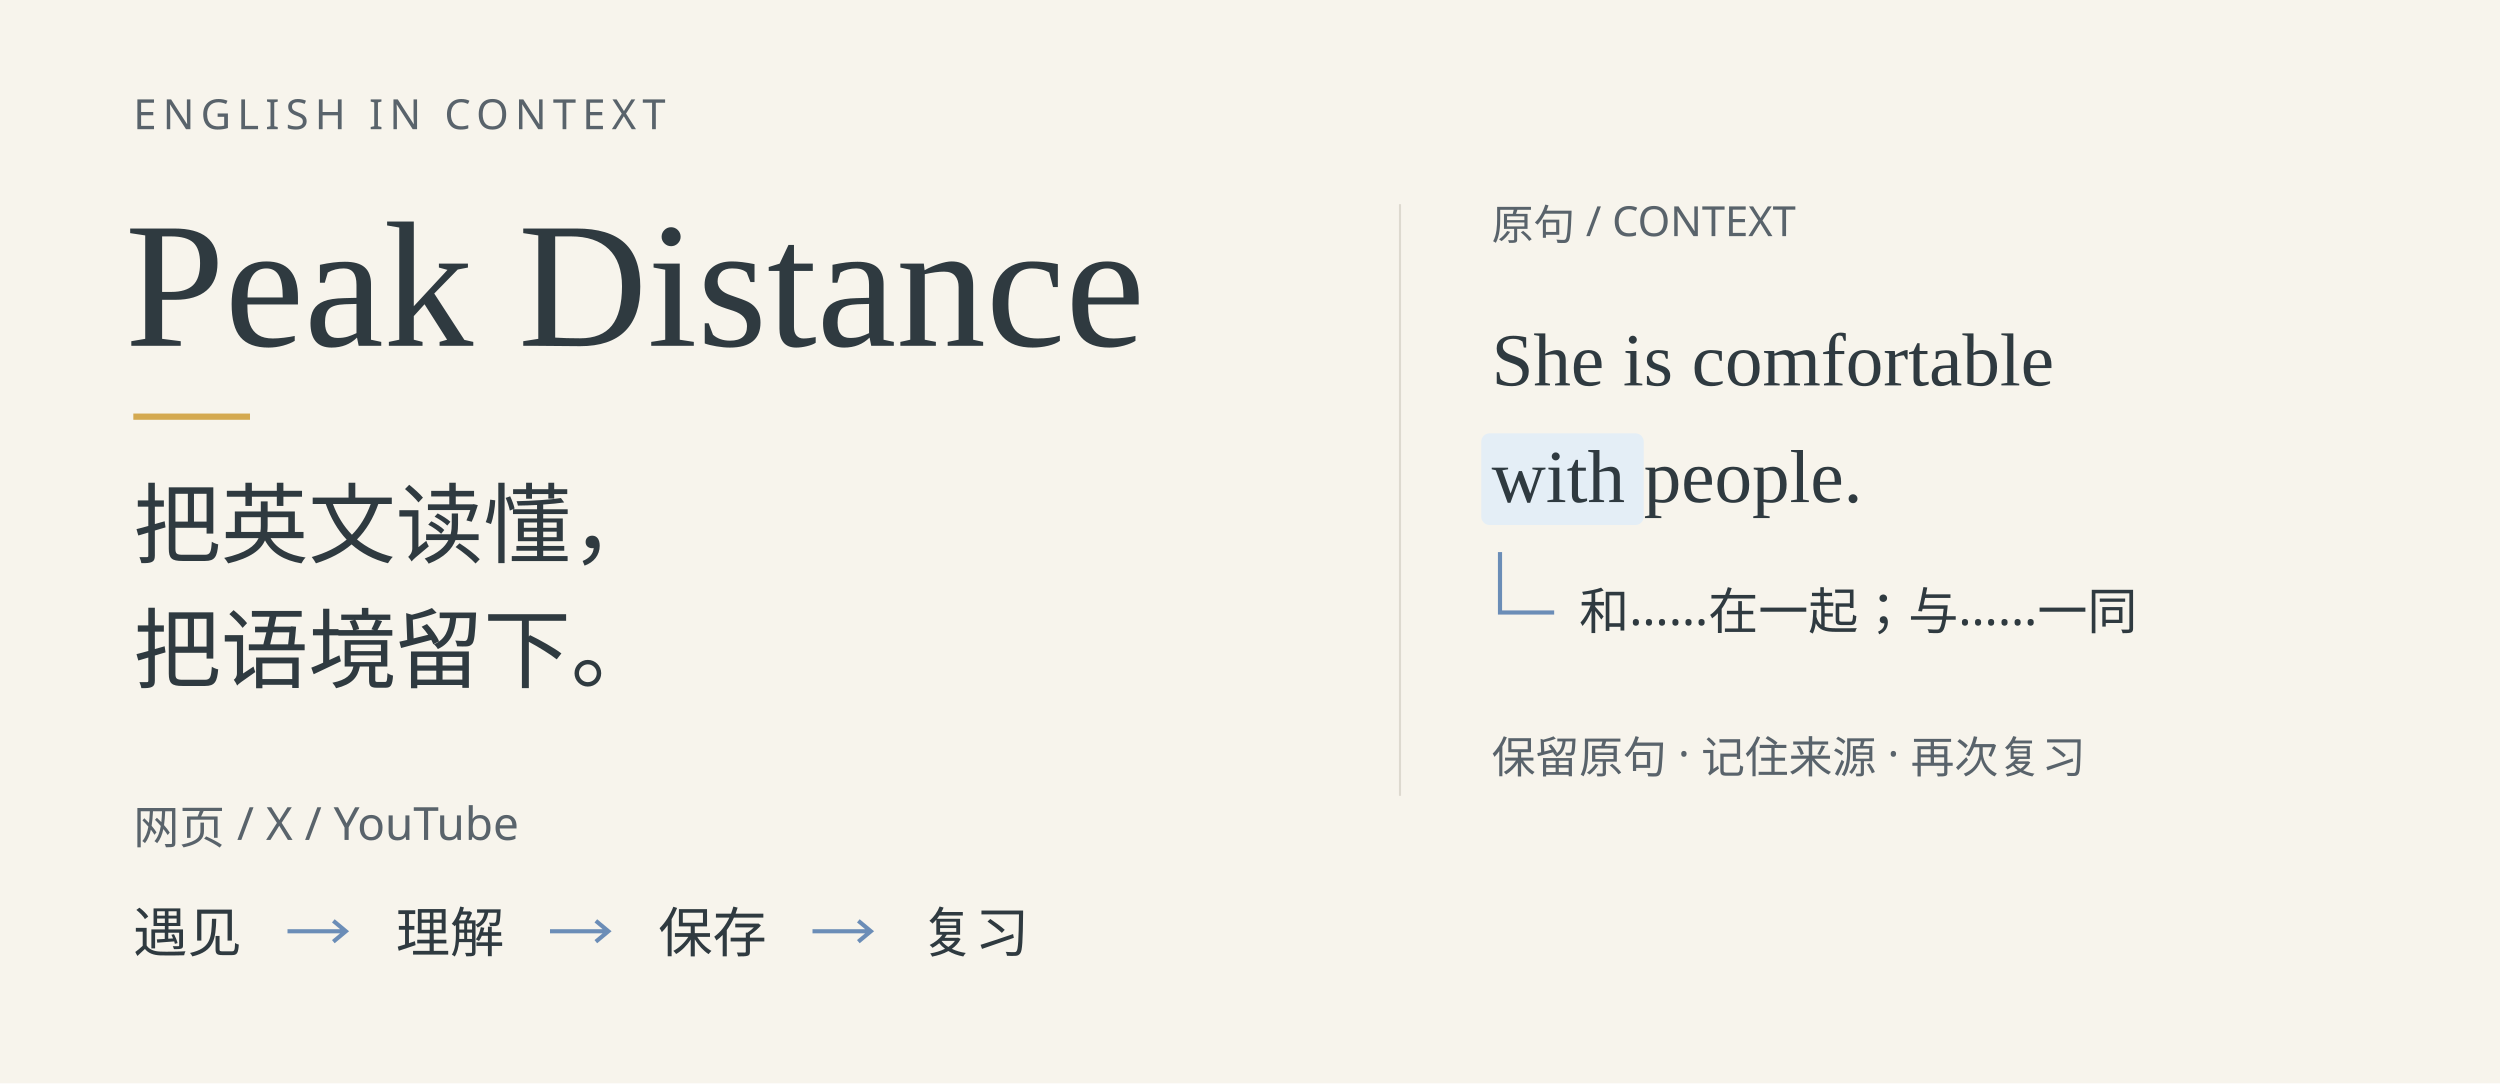
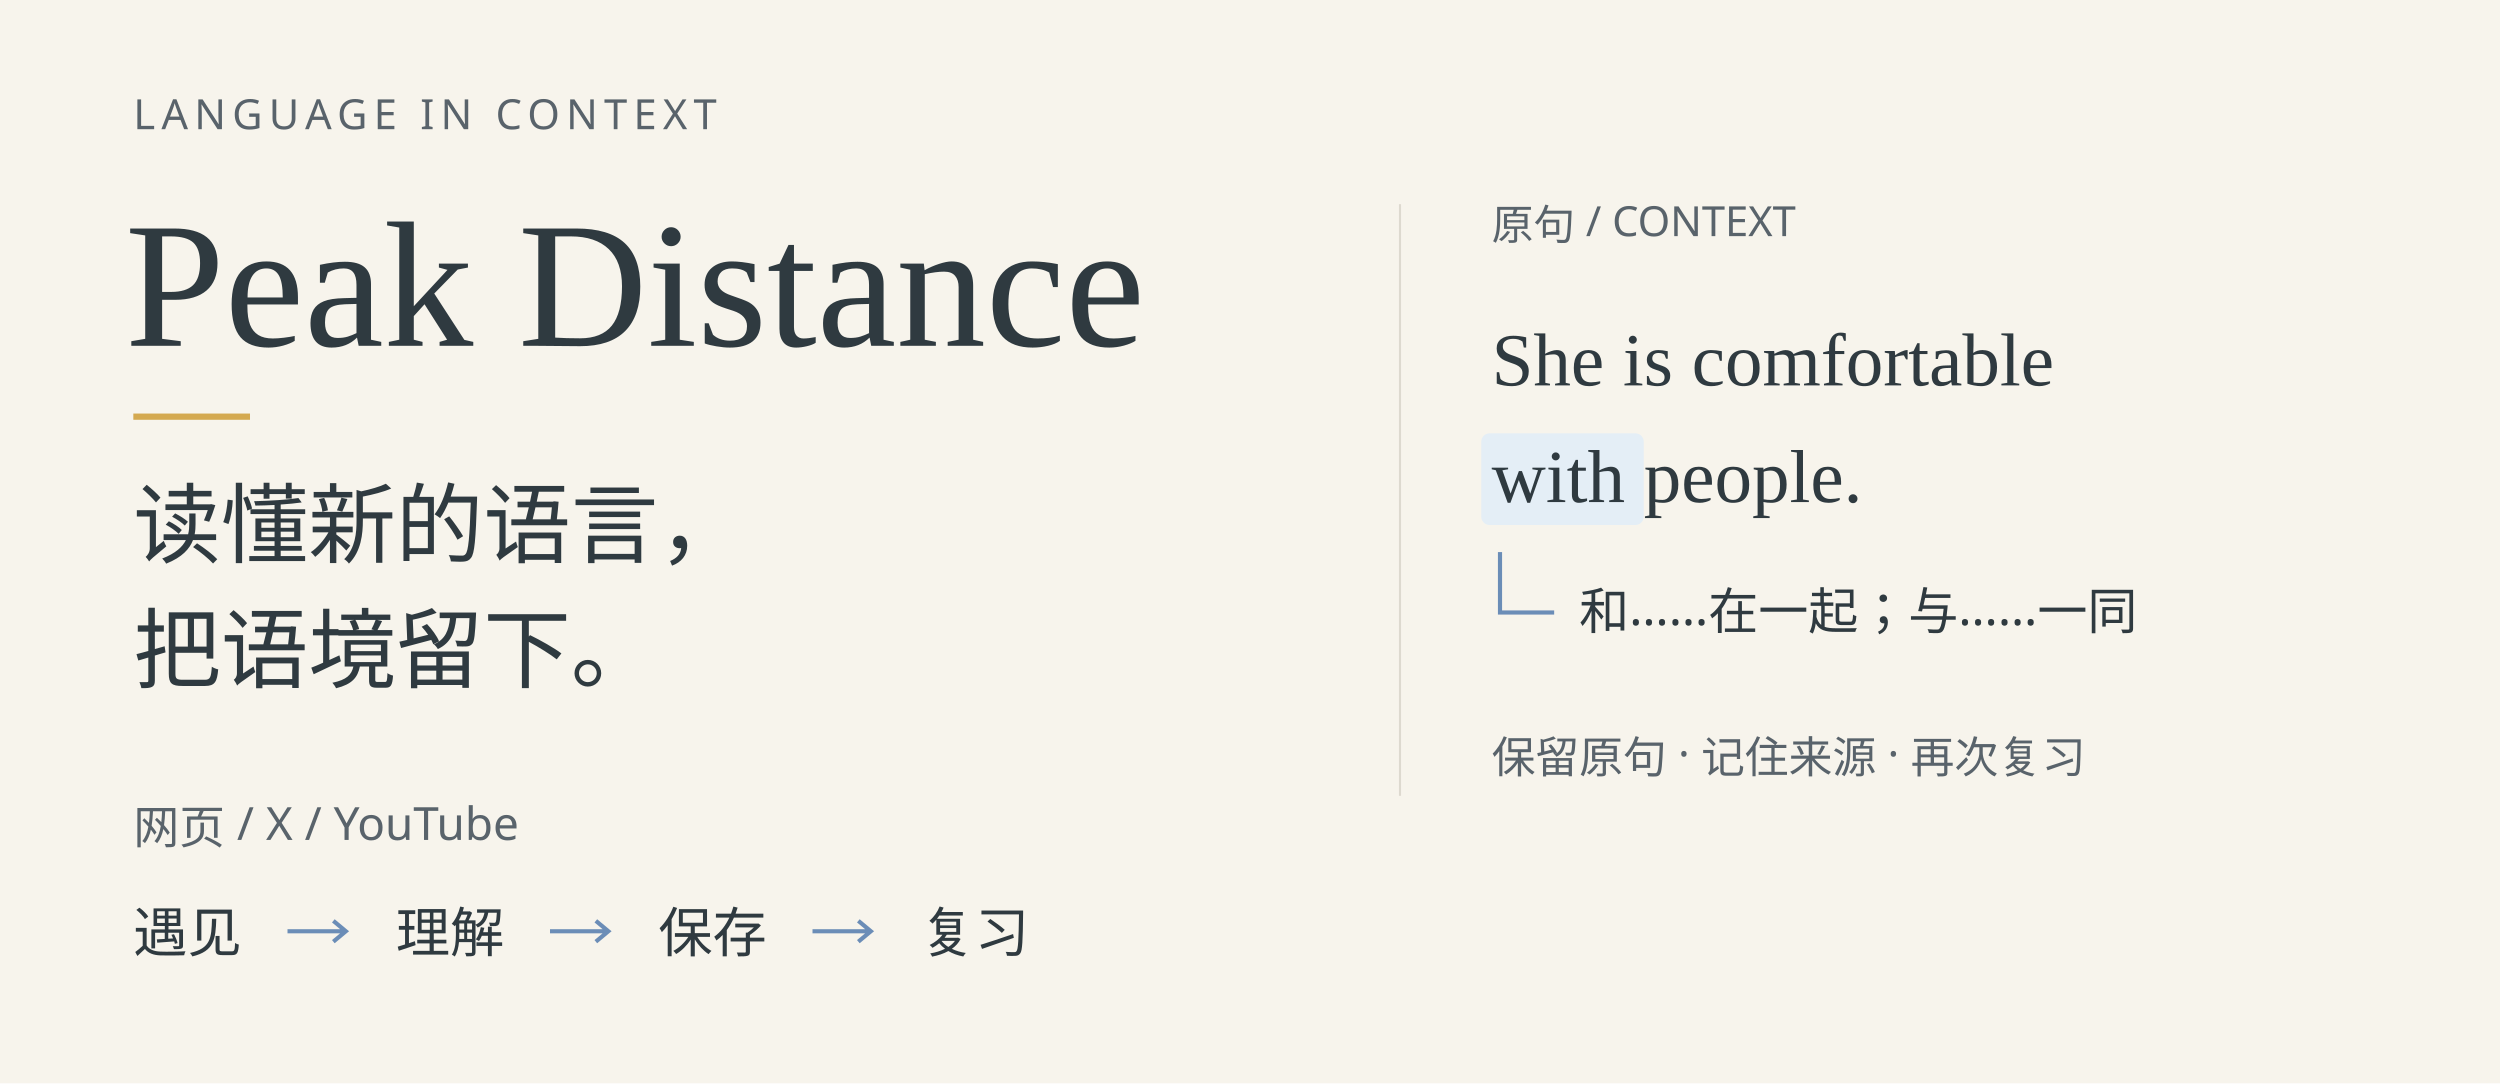
<svg xmlns="http://www.w3.org/2000/svg" width="1200" height="520" viewBox="0 0 1200 520" role="img" aria-labelledby="title desc">
  <rect width="1200" height="520" fill="#f7f4ec" />
  <g id="title-block" fill="#2f3a40">
-     <text x="64" y="62" font-family="'Segoe UI',sans-serif" font-size="20" letter-spacing="3" fill="#59636b">ENGLISH IN CONTEXT</text>
+     <text x="64" y="62" font-family="'Segoe UI',sans-serif" font-size="20" letter-spacing="3" fill="#59636b">LANGUAGE IN CONTEXT</text>
    <text x="60" y="166" font-family="Georgia,'Times New Roman',serif" font-size="86">Peak Distance</text>
    <path d="M64 200H120" stroke="#d4a950" stroke-width="3" />
    <g font-family="'Noto Serif SC',SimSun,serif" font-size="42">
-       <text x="64" y="267">把英文读懂，</text>
+       <text x="64" y="267">读懂新的语言，</text>
      <text x="64" y="327">把语境留下。</text>
    </g>
  </g>
  <g id="context-specimen" transform="translate(716 98)">
    <path d="M-44 0v284" stroke="#ddd9cf" />
    <text y="17" font-family="'Segoe UI','Microsoft YaHei',sans-serif" font-size="20" fill="#59636b">原句 / CONTEXT</text>
    <rect x="-5" y="110" width="78" height="44" rx="4" fill="#e4eef6" />
    <g font-family="Georgia,'Times New Roman',serif" font-size="36" fill="#2f3a40">
      <text y="87">She is comfortable</text>
      <text y="143">with people.</text>
    </g>
    <path d="M4 167v29h26" fill="none" stroke="#6b8db7" stroke-width="2" />
    <text x="42" y="204" font-family="'Microsoft YaHei',sans-serif" font-size="24" fill="#2f3a40">和……在一起；与……一同</text>
    <text y="273" font-family="'Microsoft YaHei',sans-serif" font-size="21" fill="#59636b">保留原句 · 记住来源 · 再次复习</text>
  </g>
  <g id="learning-route" font-family="'Segoe UI','Microsoft YaHei',sans-serif">
    <text x="64" y="405" font-size="22" fill="#59636b">网页 / X / YouTube</text>
    <g font-size="26" fill="#2f3a40">
      <text x="64" y="457">遇见</text>
      <text x="190" y="457">理解</text>
      <text x="316" y="457">保存</text>
      <text x="442" y="457">复习</text>
    </g>
    <g stroke="#6b8db7" stroke-width="2" fill="none">
      <path d="M138 447h28m-6-5 6 5-6 5" />
      <path d="M264 447h28m-6-5 6 5-6 5" />
      <path d="M390 447h28m-6-5 6 5-6 5" />
    </g>
  </g>
</svg>
